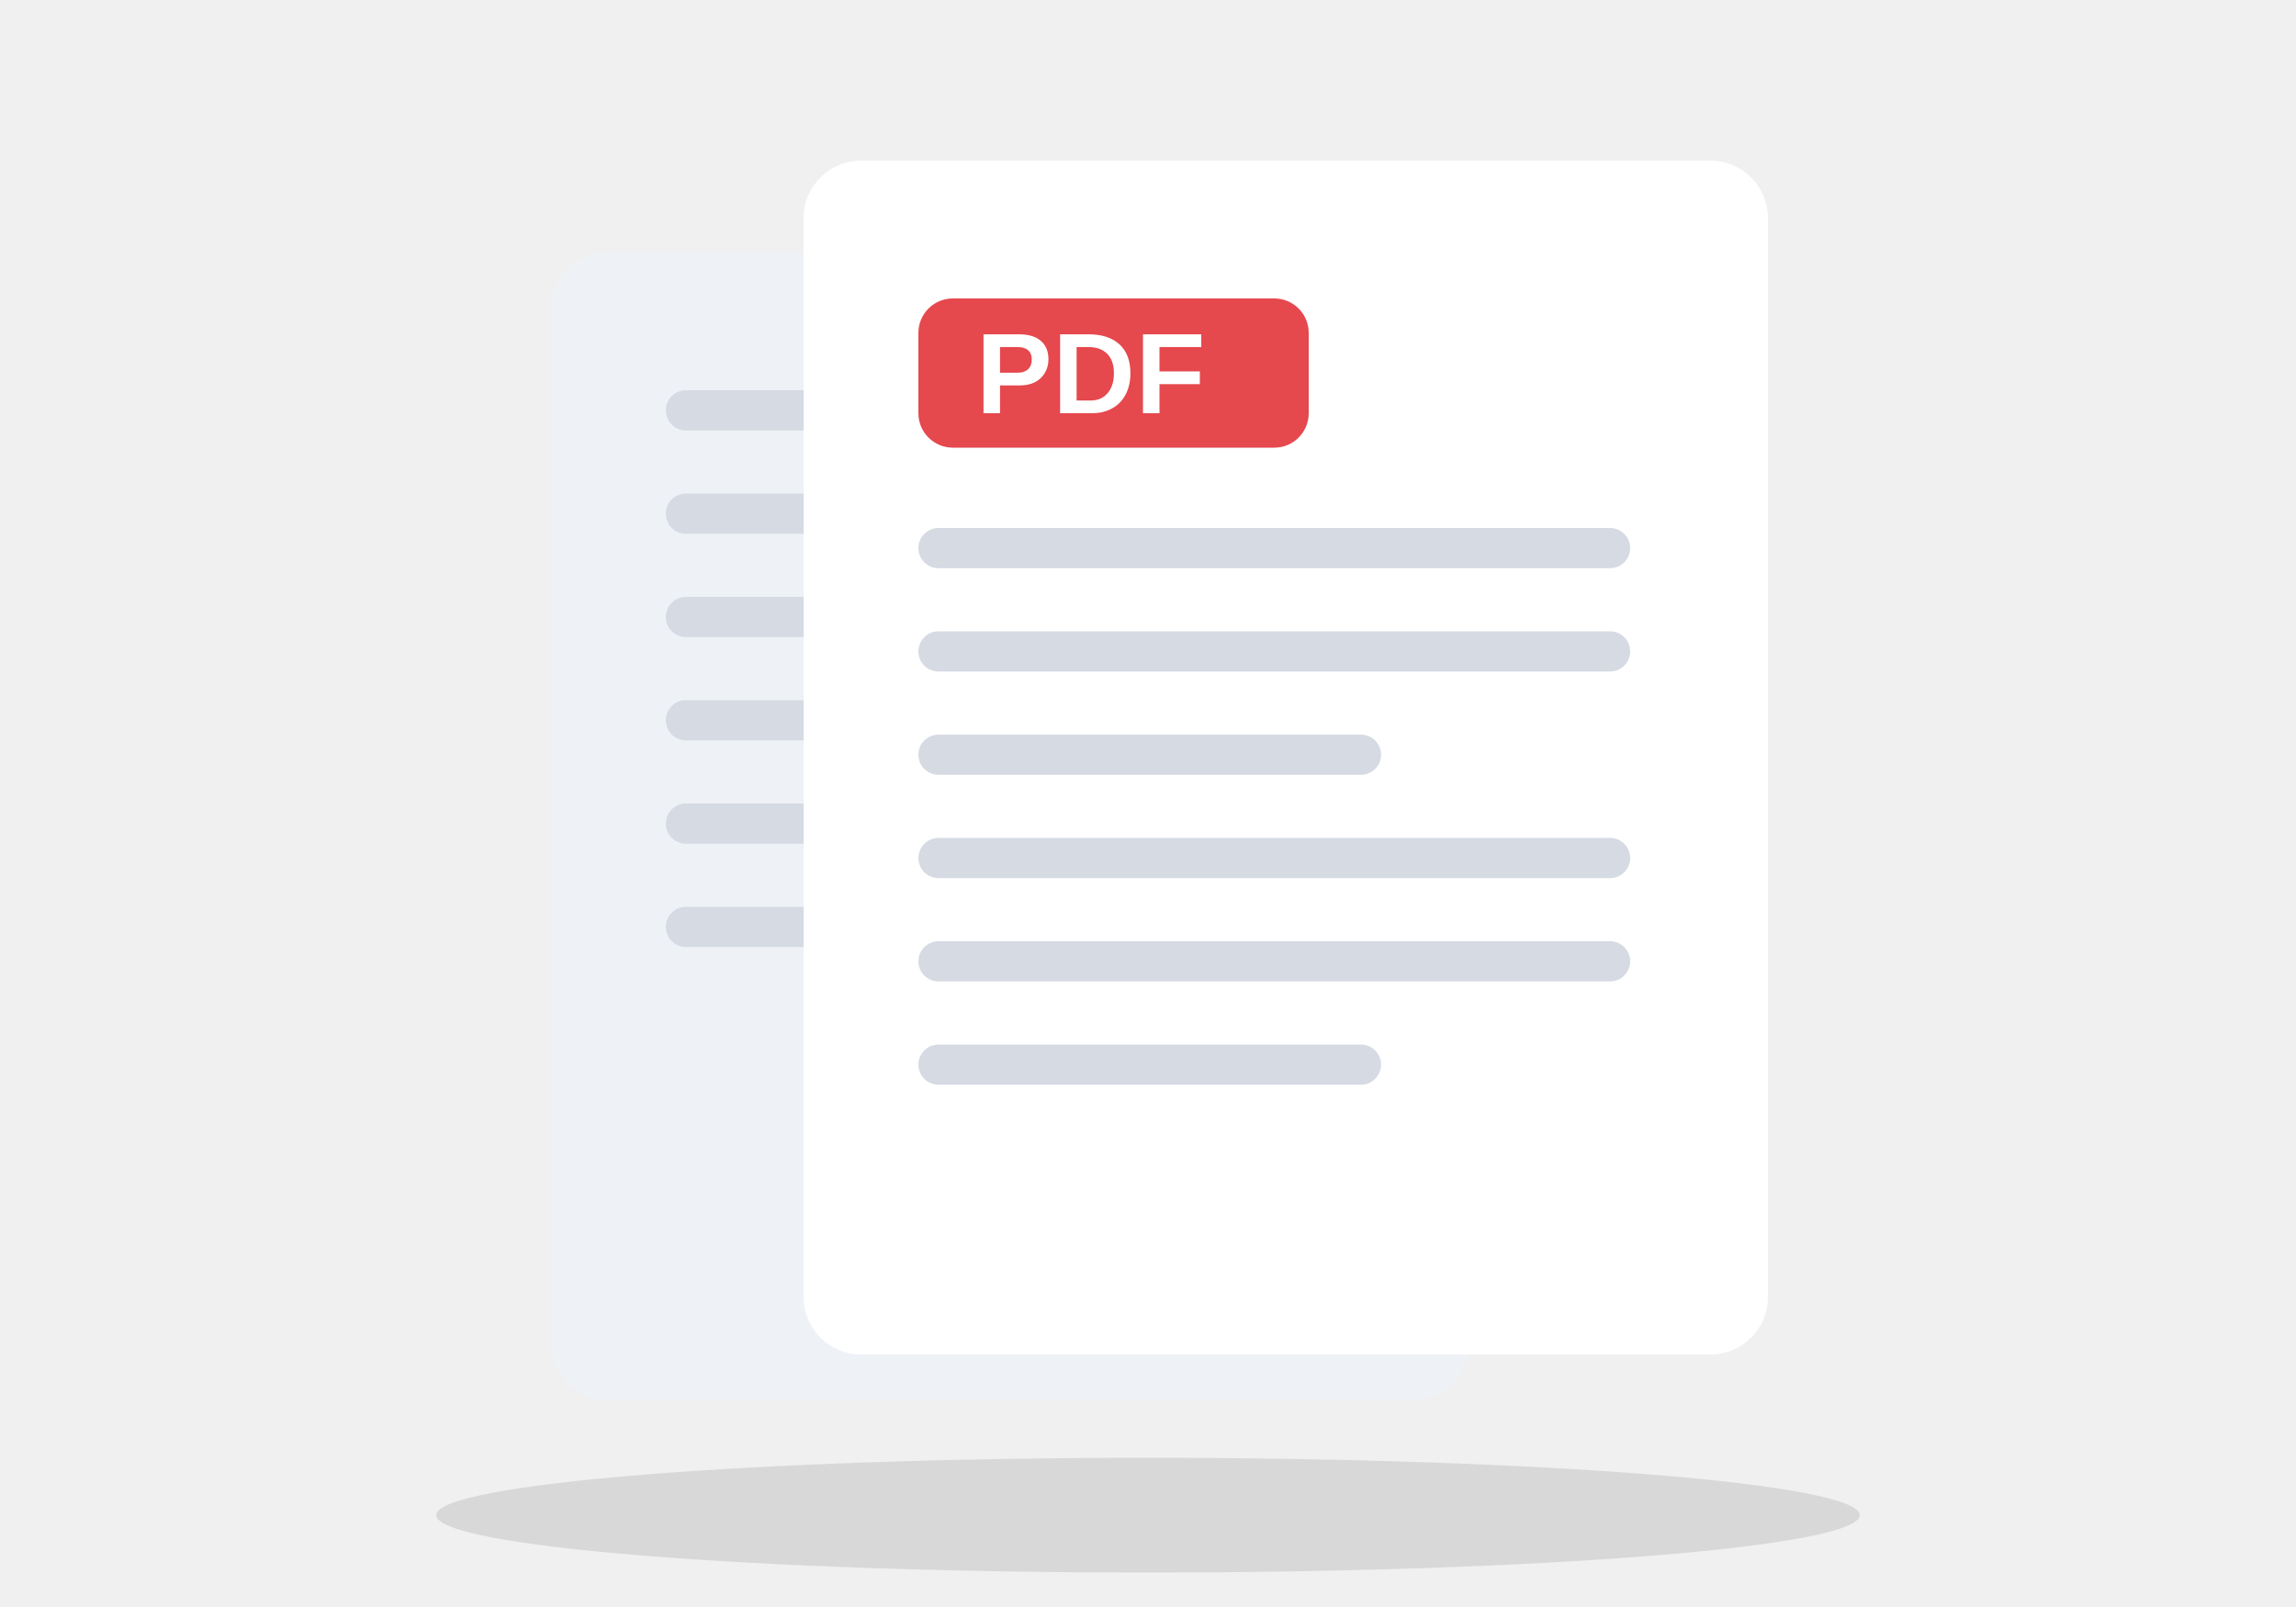
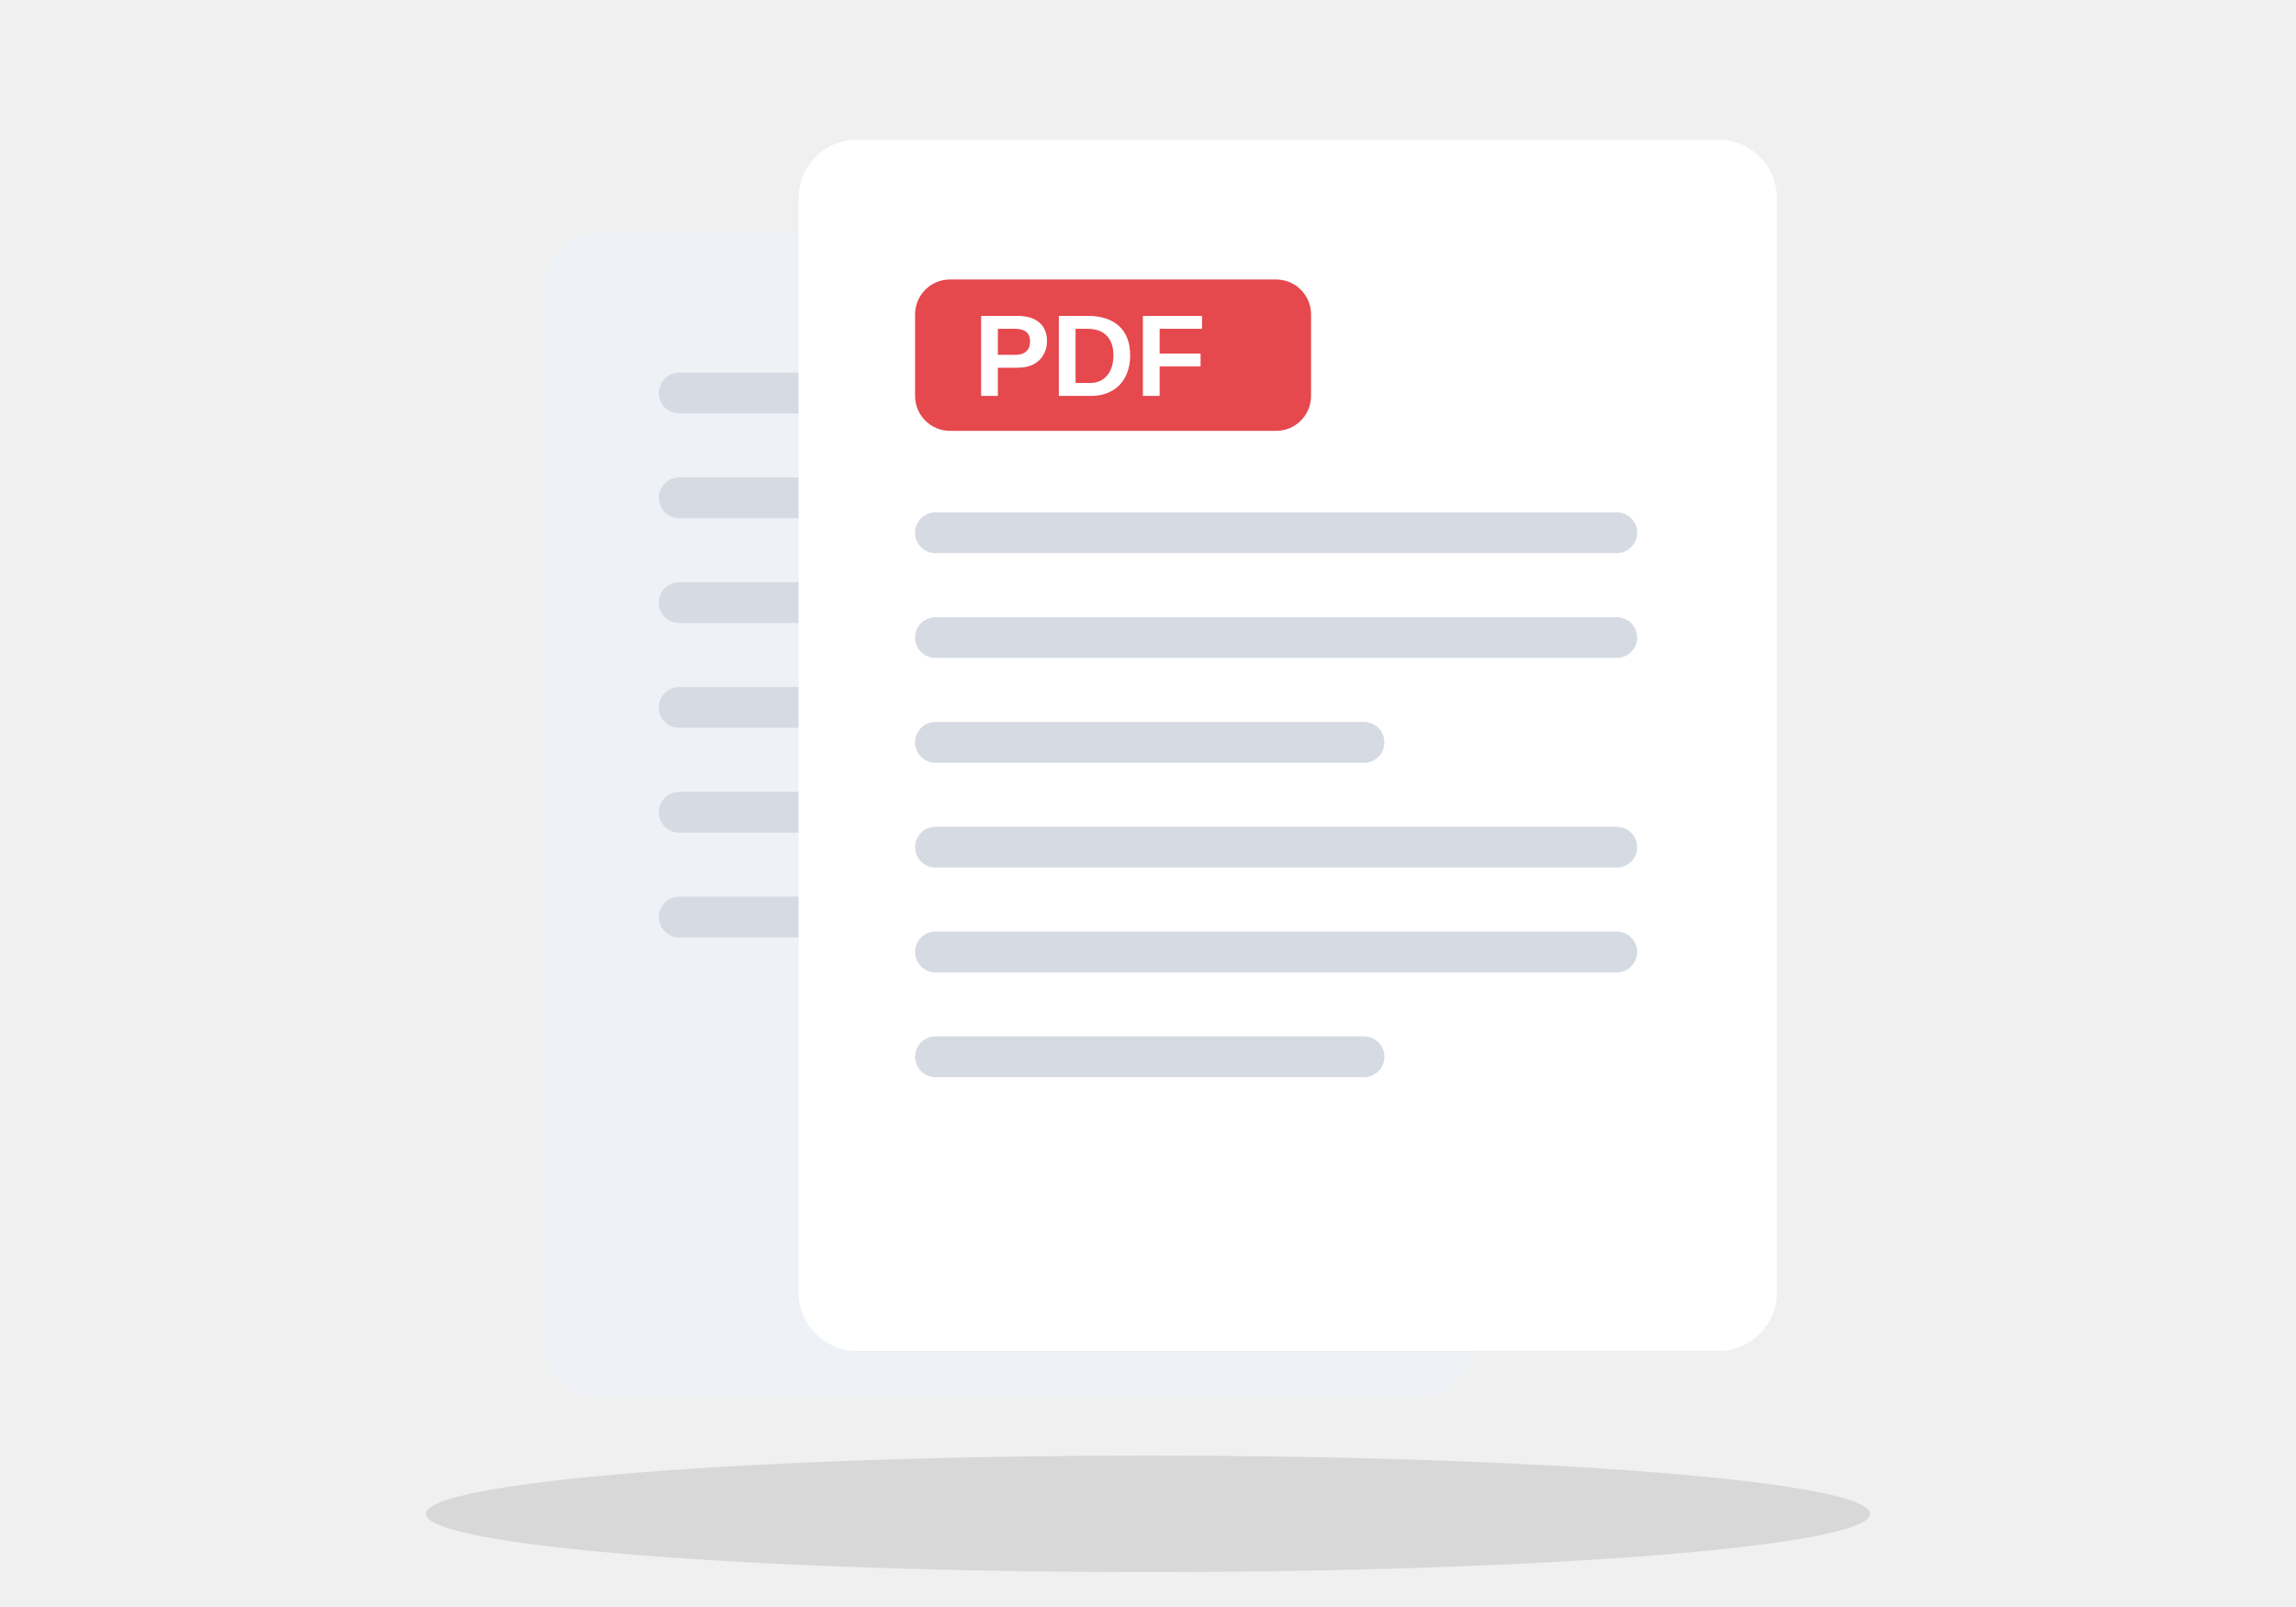
- <svg xmlns="http://www.w3.org/2000/svg" viewBox="0 0 200 140" width="200" height="140">
+ <svg xmlns="http://www.w3.org/2000/svg" viewBox="12 2 176 138" width="200" height="140">
  <ellipse cx="100" cy="132" rx="62" ry="5" fill="#000" opacity=".10" />
  <g>
    <rect x="48" y="22" width="80" height="100" rx="5" fill="#EEF1F6" />
    <rect x="58" y="34" width="60" height="3.5" rx="1.75" fill="#D5DAE3" />
    <rect x="58" y="43" width="60" height="3.5" rx="1.75" fill="#D5DAE3" />
    <rect x="58" y="52" width="39.0" height="3.5" rx="1.75" fill="#D5DAE3" />
    <rect x="58" y="61" width="60" height="3.5" rx="1.75" fill="#D5DAE3" />
    <rect x="58" y="70" width="60" height="3.5" rx="1.75" fill="#D5DAE3" />
    <rect x="58" y="79" width="39.0" height="3.5" rx="1.75" fill="#D5DAE3" />
  </g>
  <g>
    <rect x="70" y="14" width="84" height="104" rx="5" fill="#fff" />
    <rect x="80" y="46" width="62" height="3.5" rx="1.75" fill="#D5DAE3" />
    <rect x="80" y="55" width="62" height="3.5" rx="1.75" fill="#D5DAE3" />
    <rect x="80" y="64" width="40.3" height="3.5" rx="1.75" fill="#D5DAE3" />
    <rect x="80" y="73" width="62" height="3.5" rx="1.75" fill="#D5DAE3" />
    <rect x="80" y="82" width="62" height="3.5" rx="1.75" fill="#D5DAE3" />
    <rect x="80" y="91" width="40.3" height="3.5" rx="1.75" fill="#D5DAE3" />
    <rect x="80" y="26" width="34" height="13" rx="3" fill="#E5484D" />
    <text x="85" y="36" font-family="Arial,Helvetica,sans-serif" font-size="10" font-weight="700" fill="#fff">PDF</text>
  </g>
</svg>
